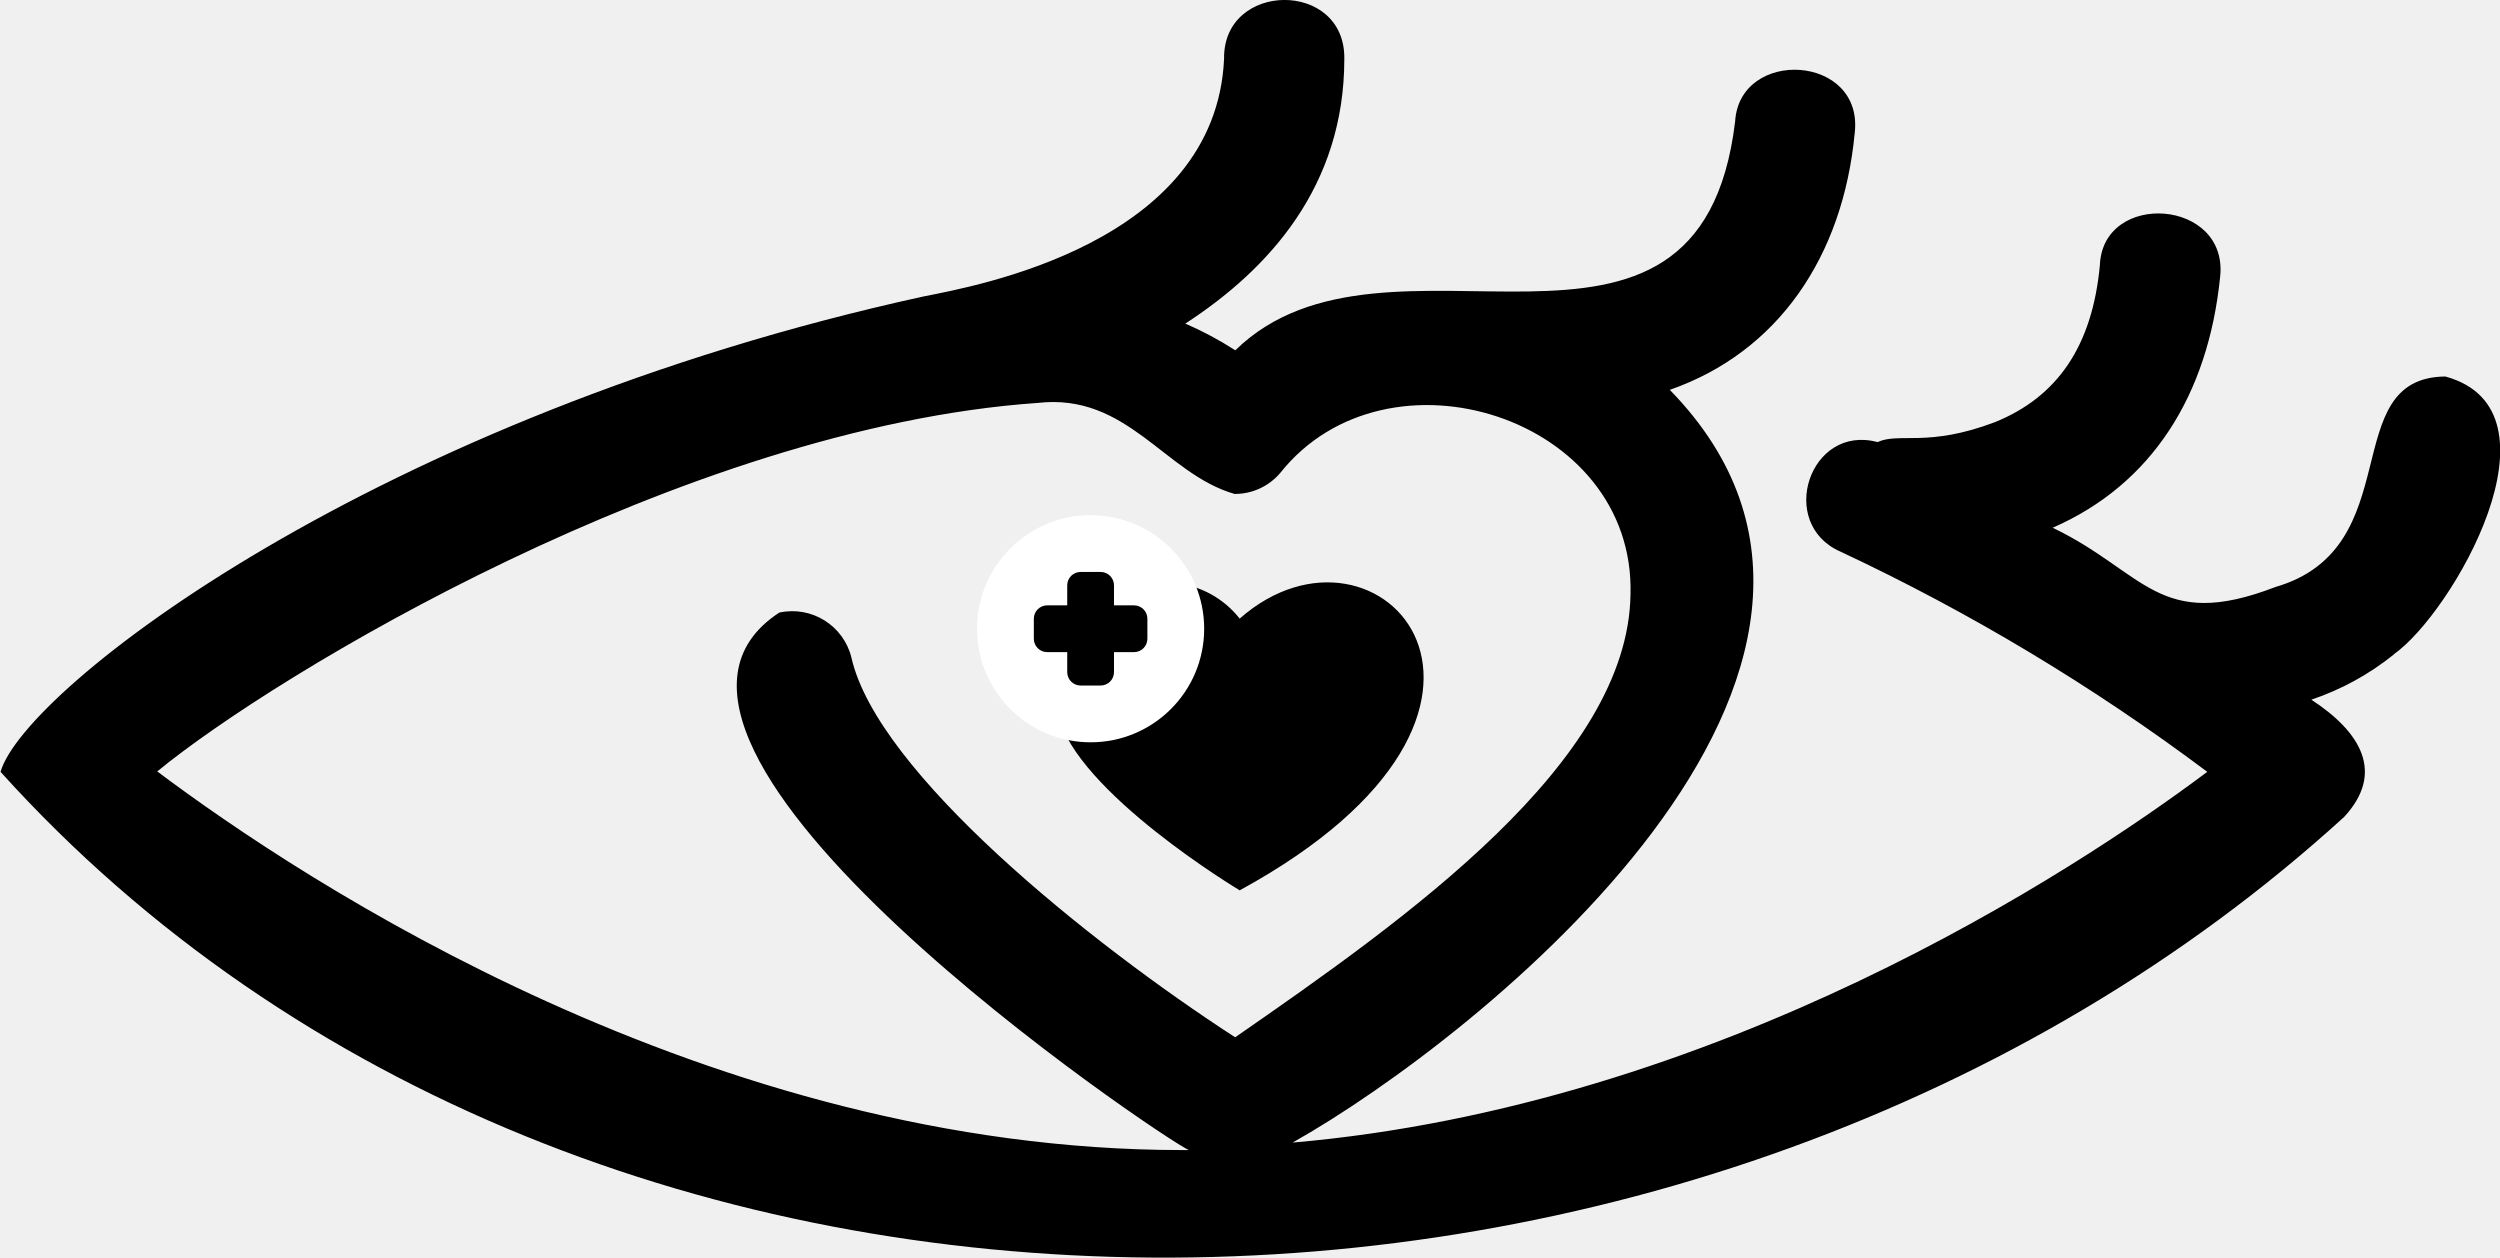
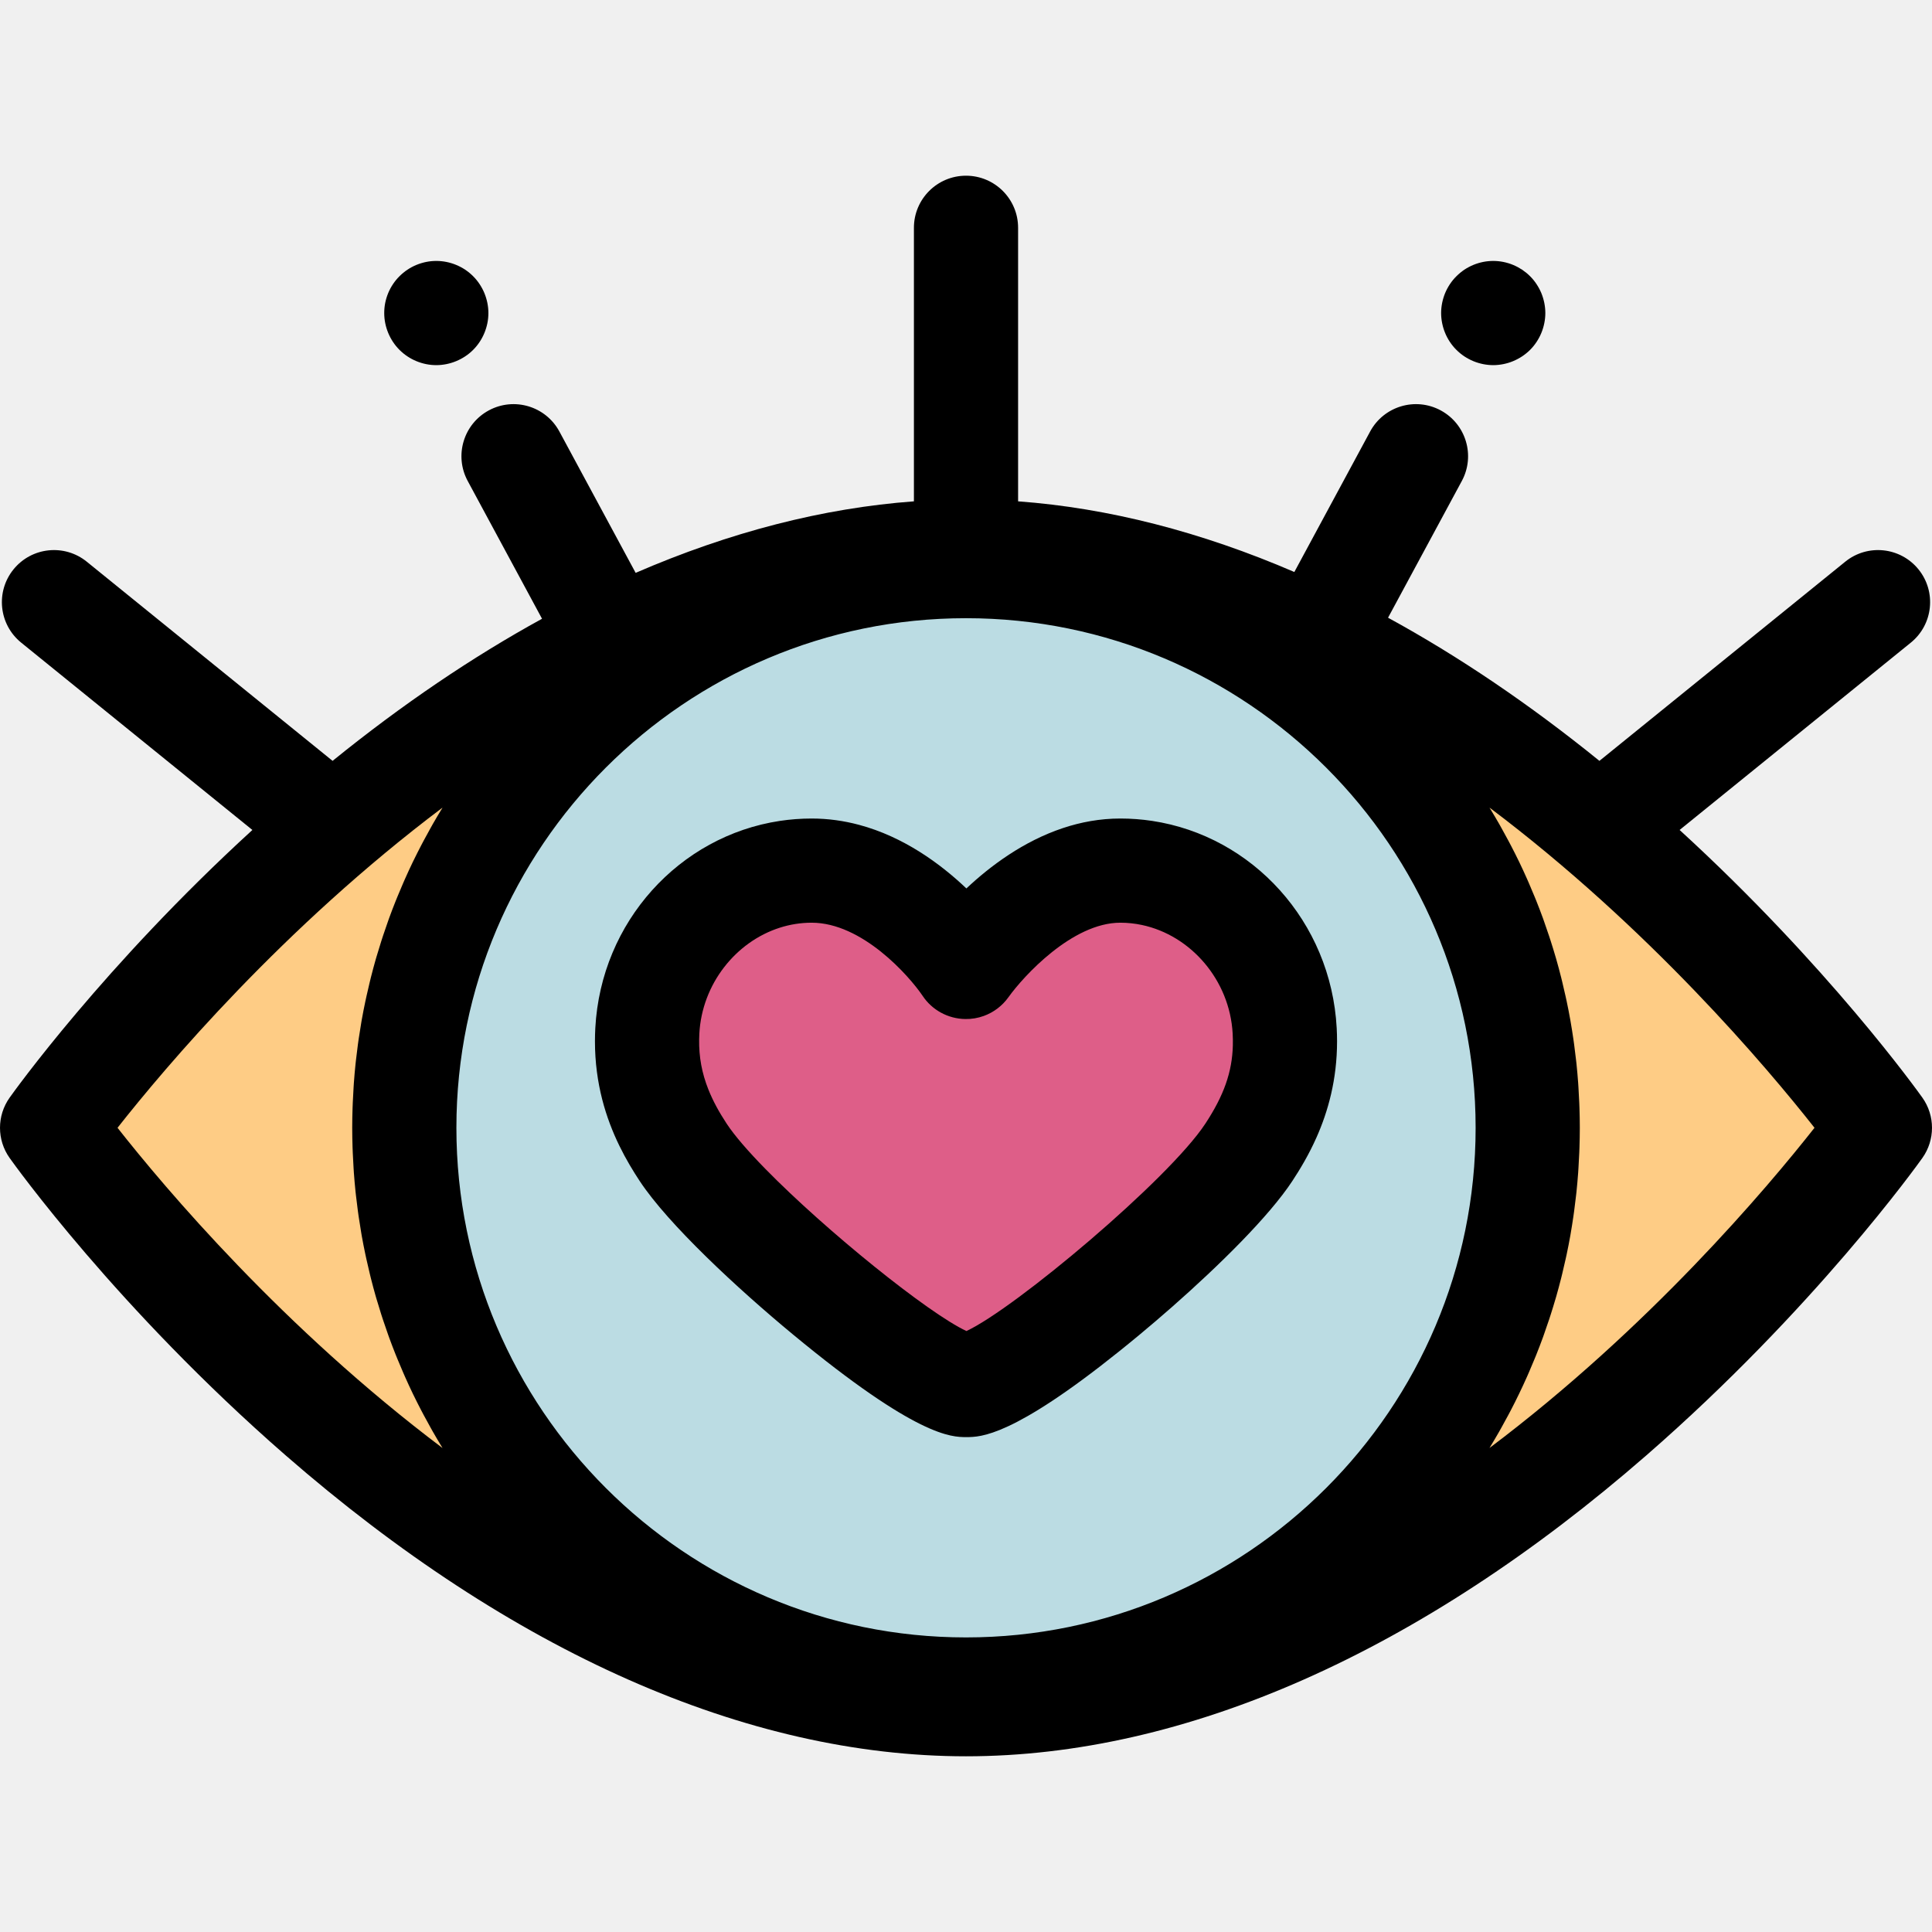
- <svg xmlns="http://www.w3.org/2000/svg" id="Capa_1" data-name="Capa 1" width="187.12" height="94.13" viewBox="0 0 187.12 94.13">
-   <defs>
-     <style>.cls-1{fill:#fff;}.cls-2{stroke:#000;stroke-miterlimit:10;}</style>
-   </defs>
-   <path d="M79.14,99.92c-2.86-8,8.62-13.41,13.61-7.16,10.4-9.16,24.92,6.73,0,20.34C92.75,113.1,80.5,105.76,79.14,99.92Zm100-4.48a20,20,0,0,1-6.18,3.39c3.75,2.45,5.49,5.49,2.46,8.77C127.48,151.29,44,153,0,104.23,1.79,98,28.13,77.61,69.08,68.65c3.84-.77,21.87-3.94,22.5-17.79-.09-5.82,9.08-5.92,9,0,0,9.57-5.66,15.76-11.9,19.82a25.92,25.92,0,0,1,3.74,2c11.36-11.11,34.74,5.07,37.41-17.12.33-5.55,9.66-5.05,8.95.88-.88,9.22-5.73,16.37-13.84,19.2,20.38,20.88-14.37,48.54-28.23,56.34,31.8-2.76,58.45-20.25,68.46-27.75a156.5,156.5,0,0,0-27.45-16.48c-4.78-2.09-2.32-9.57,2.77-8.2,1.63-.75,3.74.42,8.78-1.49,4.7-1.9,7.29-5.71,7.86-11.73.2-5.63,9.67-5,9,.88-.9,8.84-5.11,15.51-12.53,18.75,6.92,3.33,7.94,7.8,16.66,4.44,10.08-2.92,4.52-15.68,12.73-15.76C192.28,77.19,183.5,92.38,179.12,95.44Zm-90.67,37.1c.13,0,.3,0,.47,0-1.81-.76-45.85-30.32-30.65-40.23a4.56,4.56,0,0,1,5.4,3.38c1.94,8.57,17.75,21.3,28.72,28.41,12.86-8.91,29.41-20.59,29.59-33.15.37-13.3-18.2-19.15-26.21-9.1a4.44,4.44,0,0,1-3.43,1.58c-5.23-1.51-8-7.59-14.75-6.81C51.13,78.46,20.48,97,11.73,104.2,22.66,112.4,53.13,132.54,88.45,132.54Z" transform="translate(0.04 -46.46)" />
-   <circle id="cercle" class="cls-1" cx="81.63" cy="47.06" r="8.5" />
-   <rect class="cls-2" x="77.88" y="45.81" width="7.5" height="2.5" rx="0.5" />
-   <rect class="cls-2" x="77.84" y="92.27" width="7.5" height="2.5" rx="0.5" transform="translate(175.15 -34.53) rotate(90)" />
+ <svg xmlns="http://www.w3.org/2000/svg" version="1.1" id="Layer_1" x="0px" y="0px" viewBox="0 0 512.001 512.001" style="enable-background:new 0 0 512.001 512.001;" xml:space="preserve">
+   <path style="fill:#FECC85;" d="M256.002,146.131c-133.762,0-242.196,152.749-242.196,152.749S122.24,451.631,256.002,451.631  S498.197,298.88,498.197,298.88S389.762,146.131,256.002,146.131z M256.002,447.738c-82.211,0-148.858-66.645-148.858-148.858  s66.645-148.856,148.858-148.856s148.856,66.645,148.856,148.858S338.213,447.738,256.002,447.738z" />
+   <path style="fill:#DE5E88;" d="M296.898,230.721c-22.915,0-40.894,25.55-40.894,25.55s-16.958-25.55-40.903-25.55  c-23.29,0-42.309,19.21-43.554,42.467c-0.701,13.139,3.535,23.14,9.503,32.196c11.925,18.095,64.063,61.658,75.031,61.658  c11.195,0,62.869-43.403,74.873-61.658c5.98-9.098,10.204-19.057,9.5-32.196C339.209,249.931,320.19,230.721,296.898,230.721" />
+   <path style="fill:#BBDCE3;" d="M256.002,150.024c-82.211,0-148.858,66.645-148.858,148.858S173.789,447.74,256.002,447.74  s148.856-66.645,148.856-148.858S338.213,150.024,256.002,150.024z M330.954,305.385c-12.006,18.253-63.679,61.658-74.873,61.658  c-10.967,0-63.106-43.563-75.031-61.658c-5.968-9.057-10.204-19.057-9.503-32.196c1.245-23.259,20.263-42.469,43.554-42.469  c23.945,0,40.903,25.55,40.903,25.55s17.979-25.55,40.894-25.55c23.292,0,42.311,19.21,43.556,42.469  C341.159,286.328,336.934,296.287,330.954,305.385z" />
+   <path d="M509.453,290.891c-1.068-1.505-24.991-34.956-64.337-70.94l61.271-49.644c5.923-4.8,6.834-13.492,2.036-19.416  c-4.798-5.925-13.494-6.834-19.414-2.035l-65.142,52.78c-18.55-15.027-37.288-27.705-56.019-37.934l19.552-36.24  c3.619-6.709,1.115-15.084-5.595-18.703c-6.706-3.619-15.082-1.115-18.703,5.595l-20.087,37.231  c-24.722-10.653-49.277-16.961-73.209-18.725V60.368c0-7.624-6.182-13.804-13.804-13.804c-7.624,0-13.804,6.18-13.804,13.804v72.492  c-24.105,1.777-48.841,8.162-73.745,18.955l-20.209-37.461c-3.619-6.709-11.993-9.213-18.703-5.595  c-6.71,3.619-9.214,11.993-5.595,18.703l19.7,36.516c-18.561,10.181-37.128,22.769-55.508,37.658l-65.142-52.78  c-5.923-4.798-14.616-3.889-19.416,2.035c-4.8,5.923-3.889,14.616,2.035,19.416l61.271,49.644  c-39.345,35.983-63.269,69.435-64.337,70.94c-3.397,4.786-3.397,11.195,0,15.981c1.146,1.614,28.572,39.973,73.126,78.793  c59.897,52.187,122.253,79.772,180.326,79.772c58.074,0,120.429-27.585,180.326-79.772c44.555-38.82,71.981-77.179,73.126-78.793  C512.85,302.086,512.85,295.676,509.453,290.891z M31.145,298.88c12.581-15.98,43.828-53.028,86.126-84.852  c-0.048,0.079-0.092,0.16-0.141,0.239c-0.835,1.367-1.651,2.747-2.447,4.14c-0.2,0.351-0.395,0.705-0.592,1.059  c-0.613,1.091-1.213,2.188-1.801,3.294c-0.231,0.432-0.46,0.864-0.686,1.299c-0.698,1.342-1.382,2.692-2.043,4.054  c-0.051,0.105-0.105,0.208-0.156,0.313c-0.696,1.441-1.364,2.899-2.018,4.364c-0.204,0.457-0.403,0.917-0.603,1.376  c-0.487,1.118-0.961,2.242-1.423,3.374c-0.173,0.422-0.349,0.842-0.518,1.266c-0.592,1.483-1.164,2.976-1.713,4.481  c-0.131,0.359-0.254,0.723-0.382,1.084c-0.429,1.202-0.843,2.409-1.245,3.624c-0.164,0.498-0.327,0.997-0.487,1.498  c-0.413,1.291-0.809,2.588-1.19,3.893c-0.084,0.289-0.175,0.574-0.258,0.864c-0.444,1.557-0.861,3.124-1.26,4.699  c-0.119,0.471-0.231,0.944-0.346,1.416c-0.294,1.204-0.573,2.413-0.839,3.626c-0.105,0.476-0.211,0.952-0.312,1.431  c-0.338,1.61-0.657,3.225-0.947,4.851c-0.043,0.246-0.08,0.493-0.123,0.739c-0.246,1.418-0.472,2.842-0.681,4.271  c-0.073,0.504-0.144,1.009-0.213,1.514c-0.182,1.336-0.348,2.677-0.497,4.023c-0.04,0.363-0.087,0.723-0.124,1.086  c-0.174,1.673-0.322,3.353-0.444,5.04c-0.03,0.42-0.052,0.841-0.08,1.262c-0.087,1.335-0.157,2.674-0.213,4.017  c-0.019,0.49-0.04,0.98-0.057,1.472c-0.054,1.724-0.091,3.451-0.091,5.189c0,1.738,0.037,3.465,0.091,5.189  c0.015,0.491,0.036,0.98,0.057,1.47c0.054,1.343,0.126,2.682,0.213,4.017c0.028,0.42,0.05,0.842,0.08,1.262  c0.123,1.688,0.271,3.37,0.444,5.043c0.037,0.359,0.083,0.715,0.123,1.073c0.15,1.353,0.316,2.7,0.5,4.043  c0.068,0.5,0.137,0.998,0.21,1.496c0.21,1.441,0.438,2.877,0.686,4.307c0.041,0.235,0.076,0.471,0.117,0.705  c0.291,1.632,0.612,3.254,0.95,4.867c0.098,0.468,0.203,0.933,0.305,1.4c0.269,1.229,0.554,2.453,0.85,3.671  c0.112,0.46,0.221,0.921,0.337,1.379c0.4,1.583,0.82,3.158,1.267,4.722c0.079,0.273,0.163,0.543,0.243,0.814  c0.387,1.324,0.788,2.641,1.208,3.951c0.156,0.487,0.315,0.973,0.475,1.459c0.407,1.235,0.83,2.463,1.266,3.686  c0.123,0.342,0.239,0.687,0.363,1.03c0.552,1.513,1.128,3.015,1.723,4.507c0.163,0.409,0.334,0.814,0.5,1.222  c0.469,1.15,0.951,2.293,1.447,3.429c0.195,0.446,0.387,0.892,0.584,1.335c0.658,1.474,1.331,2.943,2.032,4.394  c0.039,0.08,0.08,0.159,0.119,0.239c0.672,1.389,1.369,2.762,2.08,4.129c0.221,0.424,0.446,0.845,0.67,1.267  c0.595,1.118,1.201,2.228,1.821,3.331c0.193,0.345,0.382,0.69,0.578,1.034c0.798,1.396,1.615,2.78,2.453,4.151  c0.047,0.077,0.091,0.157,0.138,0.235C74.968,351.905,43.72,314.856,31.145,298.88z M256.002,433.934  c-74.468,0-135.052-60.585-135.052-135.054s60.584-135.052,135.052-135.052s135.054,60.584,135.054,135.052  S330.47,433.934,256.002,433.934z M394.734,383.732c0.048-0.077,0.092-0.159,0.139-0.236c0.839-1.372,1.658-2.759,2.457-4.158  c0.188-0.329,0.37-0.661,0.555-0.993c0.632-1.125,1.253-2.26,1.859-3.401c0.211-0.398,0.422-0.794,0.631-1.194  c1.512-2.903,2.939-5.857,4.277-8.86c0.174-0.391,0.344-0.783,0.515-1.175c0.53-1.215,1.045-2.436,1.546-3.666  c0.138-0.338,0.28-0.675,0.415-1.015c0.613-1.535,1.206-3.081,1.774-4.64c0.092-0.253,0.178-0.507,0.268-0.759  c0.475-1.324,0.932-2.656,1.374-3.996c0.138-0.418,0.275-0.837,0.409-1.256c0.457-1.425,0.896-2.856,1.314-4.297  c0.048-0.168,0.102-0.334,0.15-0.502c0.46-1.608,0.892-3.227,1.303-4.855c0.099-0.393,0.193-0.79,0.29-1.184  c0.318-1.296,0.618-2.599,0.906-3.908c0.09-0.409,0.181-0.816,0.268-1.224c0.346-1.648,0.674-3.303,0.97-4.97  c0.03-0.168,0.055-0.338,0.084-0.507c0.261-1.496,0.498-3.001,0.719-4.511c0.068-0.468,0.133-0.936,0.197-1.407  c0.189-1.38,0.36-2.765,0.514-4.155c0.036-0.33,0.079-0.657,0.113-0.987c0.175-1.684,0.324-3.376,0.447-5.074  c0.029-0.409,0.051-0.819,0.079-1.227c0.087-1.343,0.159-2.69,0.214-4.043c0.019-0.489,0.04-0.976,0.055-1.465  c0.054-1.724,0.091-3.452,0.091-5.189s-0.037-3.465-0.091-5.189c-0.015-0.489-0.036-0.977-0.055-1.466  c-0.055-1.351-0.126-2.699-0.214-4.042c-0.026-0.409-0.048-0.82-0.079-1.229c-0.124-1.698-0.272-3.39-0.447-5.074  c-0.035-0.33-0.077-0.658-0.113-0.988c-0.153-1.389-0.324-2.773-0.514-4.152c-0.065-0.471-0.13-0.94-0.197-1.409  c-0.219-1.507-0.457-3.009-0.718-4.503c-0.03-0.171-0.055-0.344-0.086-0.514c-0.295-1.665-0.623-3.32-0.969-4.967  c-0.087-0.411-0.179-0.82-0.269-1.23c-0.286-1.306-0.587-2.606-0.903-3.9c-0.097-0.398-0.19-0.795-0.291-1.191  c-0.411-1.626-0.842-3.244-1.302-4.849c-0.05-0.173-0.104-0.344-0.153-0.516c-0.417-1.436-0.854-2.862-1.309-4.282  c-0.135-0.424-0.273-0.846-0.413-1.267c-0.439-1.333-0.895-2.659-1.367-3.977c-0.092-0.258-0.181-0.519-0.273-0.777  c-0.566-1.554-1.158-3.098-1.77-4.63c-0.138-0.345-0.282-0.687-0.422-1.033c-0.497-1.222-1.009-2.435-1.536-3.642  c-0.174-0.399-0.346-0.798-0.523-1.194c-0.671-1.505-1.357-3-2.071-4.479c-0.006-0.012-0.012-0.023-0.018-0.036  c-0.704-1.456-1.434-2.895-2.18-4.326c-0.213-0.407-0.428-0.812-0.643-1.216c-0.6-1.131-1.215-2.253-1.841-3.368  c-0.191-0.34-0.377-0.682-0.57-1.02c-0.796-1.393-1.611-2.775-2.447-4.141c-0.05-0.081-0.095-0.164-0.145-0.246  c42.303,31.828,73.547,68.876,86.125,84.85C468.276,314.862,437.03,351.907,394.734,383.732z" />
+   <path d="M305.317,217.545c-2.75-0.414-5.562-0.628-8.421-0.628c-5.391,0-10.491,0.959-15.238,2.543  c-10.444,3.484-19.182,9.996-25.554,15.984c-6.879-6.536-16.605-13.69-28.462-16.856c-3.952-1.056-8.142-1.669-12.541-1.669  c-2.857,0-5.669,0.214-8.419,0.628c-26.581,4.005-47.409,26.685-48.919,54.908c-0.062,1.176-0.094,2.33-0.094,3.462  c-0.007,11.328,2.96,20.528,6.476,27.735c1.757,3.603,3.653,6.709,5.38,9.33c7.545,11.448,25.92,28.507,40.601,40.653  c32.889,27.212,42.046,27.212,45.957,27.212c0.247,0,0.516,0,0.809-0.007c4.401-0.099,14.464-1.691,45.141-27.16  c2.732-2.268,5.593-4.71,8.492-7.257c12.558-11.039,25.784-24.055,31.965-33.452c0,0,0.001-0.001,0.001-0.003  c2.072-3.153,4.384-7,6.411-11.567c3.041-6.851,5.442-15.32,5.432-25.494c-0.001-1.131-0.032-2.282-0.095-3.455  C352.729,244.229,331.901,221.549,305.317,217.545z M326.718,277.026c-0.177,7.088-2.396,13.317-7.298,20.774  c-9.725,14.787-50.497,49.012-63.306,54.939c-10.083-4.692-37.229-26.581-53.265-42.95c-4.513-4.605-8.146-8.774-10.272-12  c-2.071-3.143-3.671-6.111-4.837-9.033c-1.749-4.384-2.526-8.664-2.46-13.277c0.007-0.512,0.025-1.03,0.052-1.55  c0.705-13.172,9.653-24.349,21.323-28.078c2.693-0.86,5.531-1.324,8.447-1.324c13.369,0,25.779,14.024,29.402,19.38  c2.511,3.784,6.738,6.07,11.278,6.147c1.708,0.036,3.378-0.251,4.939-0.82c2.603-0.944,4.892-2.666,6.543-4.978  c3.92-5.487,16.885-19.729,29.632-19.729c1.944,0,3.853,0.206,5.708,0.599c12.984,2.746,23.304,14.617,24.065,28.805  c0.029,0.527,0.047,1.048,0.055,1.564C326.732,276.008,326.73,276.519,326.718,277.026z" />
+   <path d="M382.972,88.236c0.345,0.842,0.774,1.643,1.27,2.388c0.511,0.759,1.077,1.463,1.726,2.098  c0.635,0.635,1.34,1.215,2.086,1.712c0.759,0.497,1.56,0.925,2.387,1.27c0.83,0.345,1.698,0.607,2.581,0.787  c0.897,0.179,1.795,0.276,2.706,0.276c0.897,0,1.795-0.097,2.692-0.276c0.883-0.179,1.753-0.442,2.581-0.787  c0.828-0.345,1.629-0.773,2.387-1.27c0.745-0.497,1.465-1.077,2.1-1.712s1.215-1.339,1.712-2.098  c0.496-0.745,0.925-1.546,1.27-2.388c0.345-0.828,0.606-1.698,0.785-2.581s0.276-1.795,0.276-2.692s-0.097-1.808-0.276-2.706  c-0.179-0.87-0.44-1.739-0.785-2.581c-0.345-0.828-0.774-1.629-1.27-2.374c-0.497-0.759-1.077-1.463-1.712-2.098  s-1.353-1.215-2.1-1.726c-0.759-0.497-1.56-0.925-2.387-1.27c-0.83-0.345-1.698-0.607-2.581-0.787c-1.781-0.359-3.617-0.359-5.397,0  c-0.883,0.179-1.753,0.442-2.581,0.787c-0.828,0.345-1.629,0.773-2.387,1.27c-0.745,0.511-1.451,1.091-2.086,1.726  c-0.649,0.635-1.215,1.339-1.726,2.098c-0.496,0.745-0.925,1.546-1.27,2.374c-0.345,0.842-0.606,1.712-0.785,2.581  c-0.179,0.897-0.276,1.808-0.276,2.706s0.097,1.808,0.276,2.692S382.626,87.408,382.972,88.236z" />
+   <path d="M115.627,96.767c0.897,0,1.808-0.097,2.692-0.276s1.753-0.442,2.581-0.787c0.828-0.345,1.643-0.773,2.388-1.27  c0.759-0.497,1.463-1.077,2.098-1.712c2.568-2.568,4.045-6.129,4.045-9.76c0-0.897-0.097-1.808-0.276-2.706  c-0.179-0.87-0.442-1.739-0.787-2.581c-0.345-0.828-0.773-1.629-1.27-2.374c-0.497-0.759-1.077-1.463-1.712-2.098  c-0.635-0.635-1.339-1.215-2.098-1.726c-0.745-0.497-1.56-0.925-2.388-1.27c-0.828-0.345-1.698-0.607-2.581-0.787  c-1.781-0.359-3.617-0.359-5.397,0c-0.87,0.179-1.739,0.442-2.581,0.787c-0.828,0.345-1.629,0.773-2.374,1.27  c-0.759,0.511-1.463,1.091-2.098,1.726c-0.649,0.635-1.215,1.339-1.726,2.098c-0.497,0.745-0.925,1.546-1.27,2.374  c-0.345,0.842-0.607,1.712-0.787,2.581c-0.179,0.897-0.262,1.808-0.262,2.706c0,3.631,1.477,7.192,4.045,9.76  C108.435,95.29,111.982,96.767,115.627,96.767z" />
+   <g>
+ </g>
+   <g>
+ </g>
+   <g>
+ </g>
+   <g>
+ </g>
+   <g>
+ </g>
+   <g>
+ </g>
+   <g>
+ </g>
+   <g>
+ </g>
+   <g>
+ </g>
+   <g>
+ </g>
+   <g>
+ </g>
+   <g>
+ </g>
+   <g>
+ </g>
+   <g>
+ </g>
+   <g>
+ </g>
</svg>
